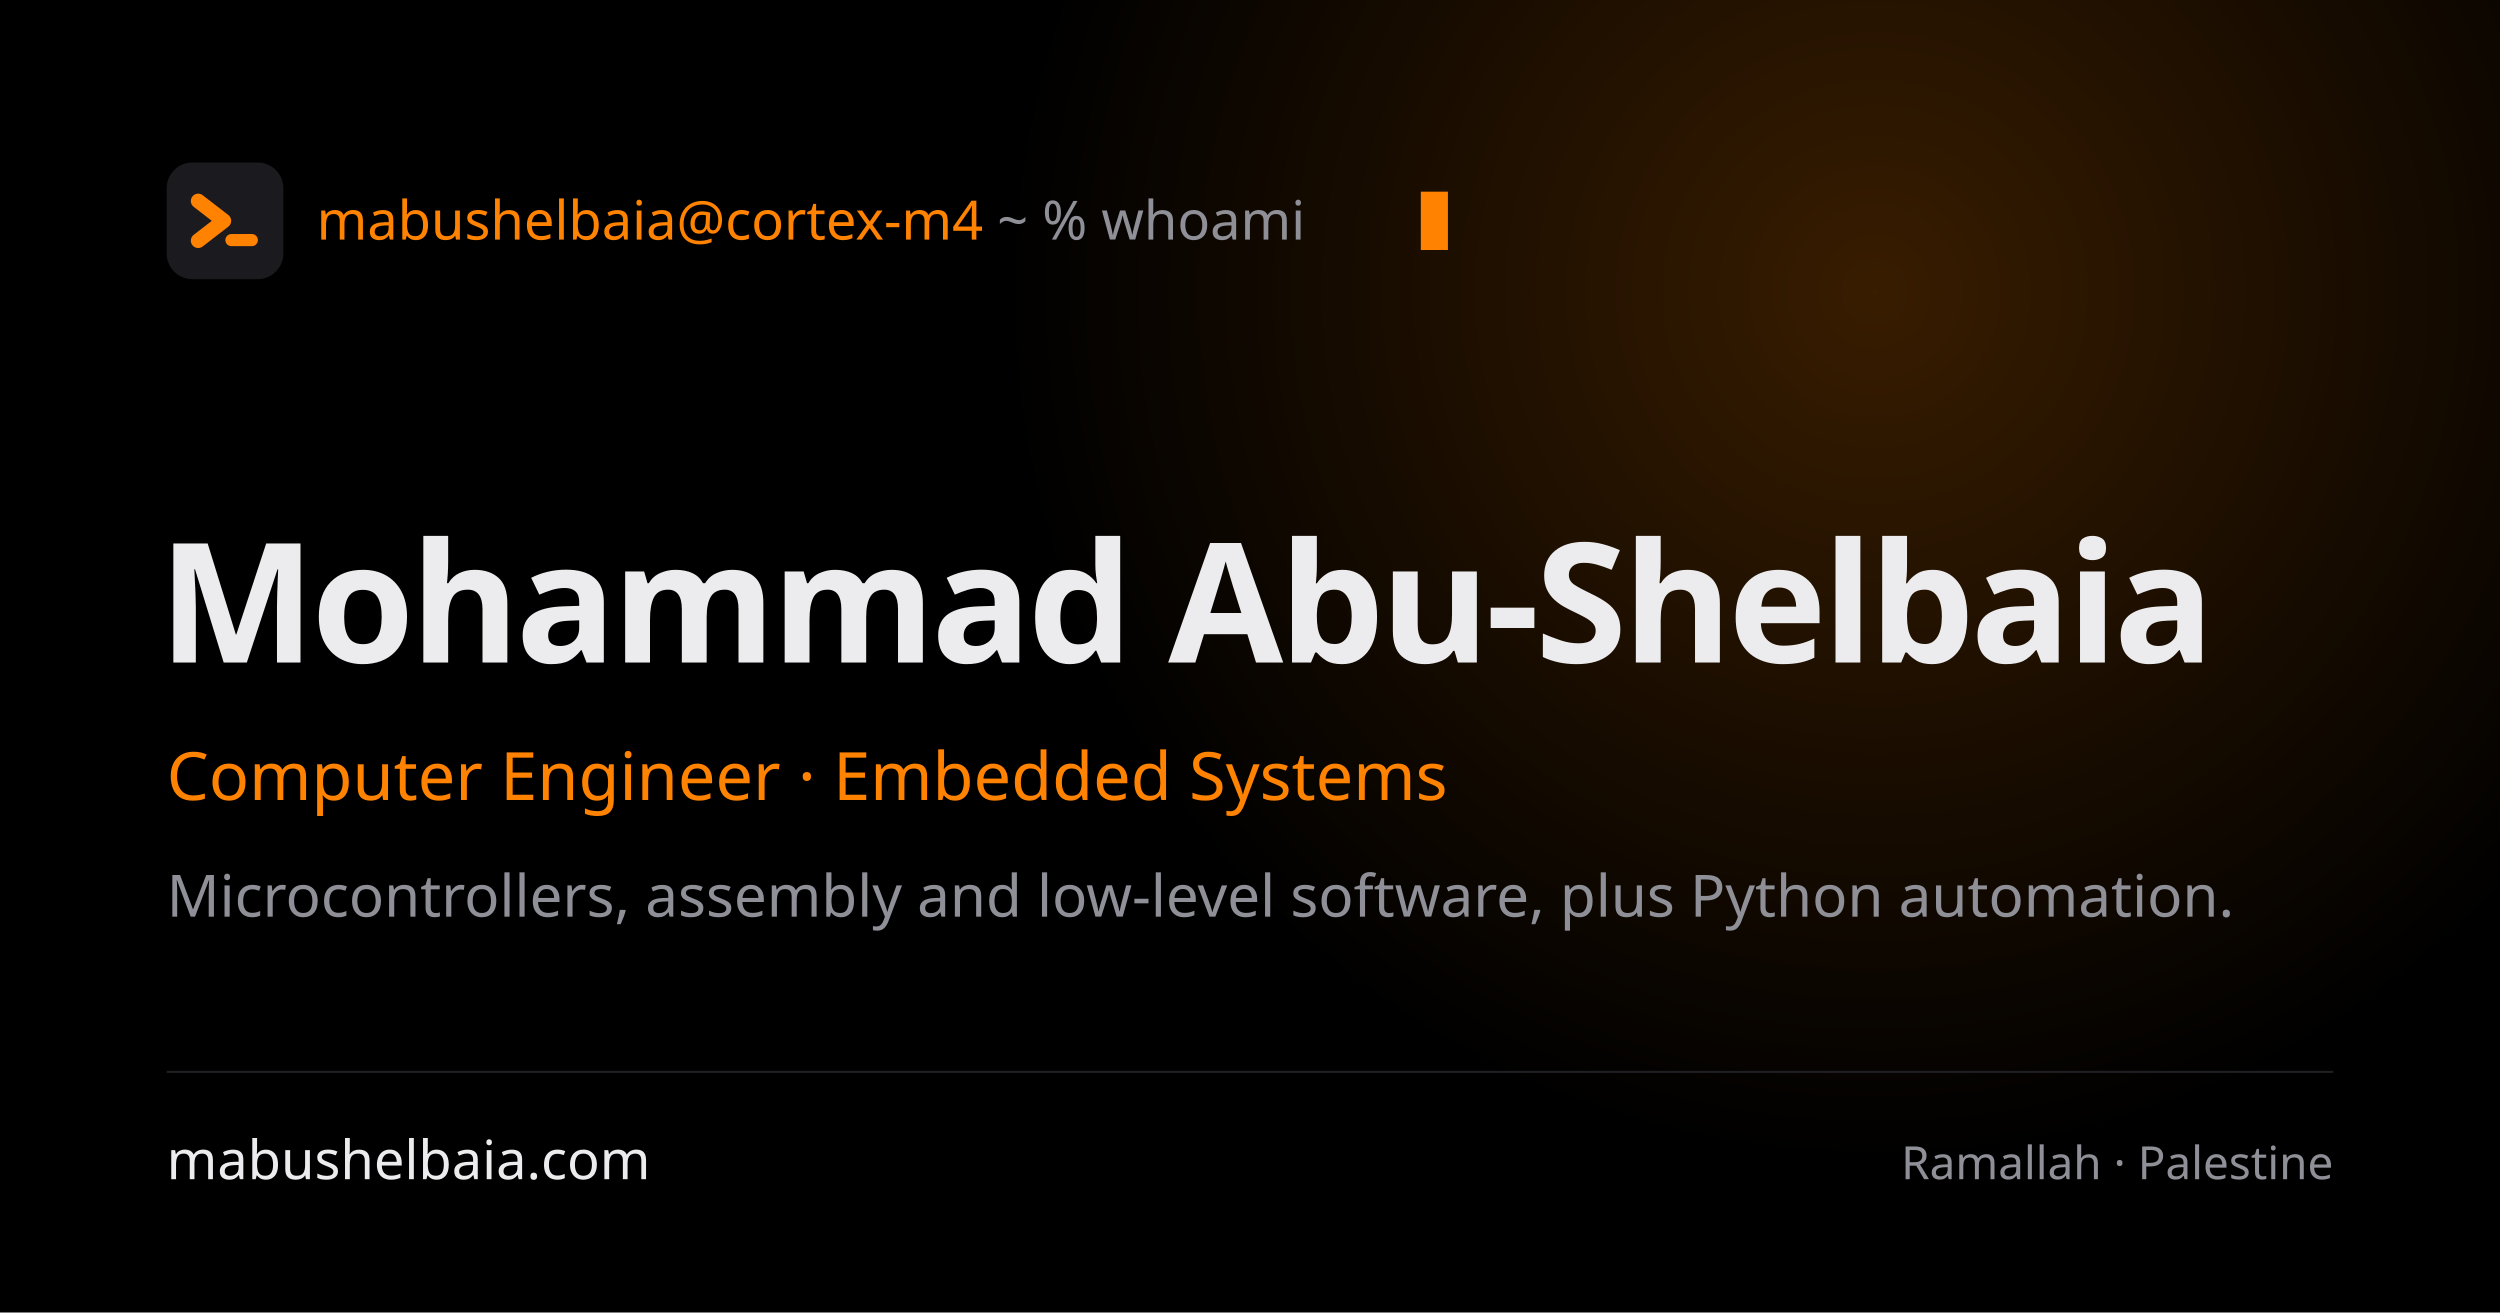
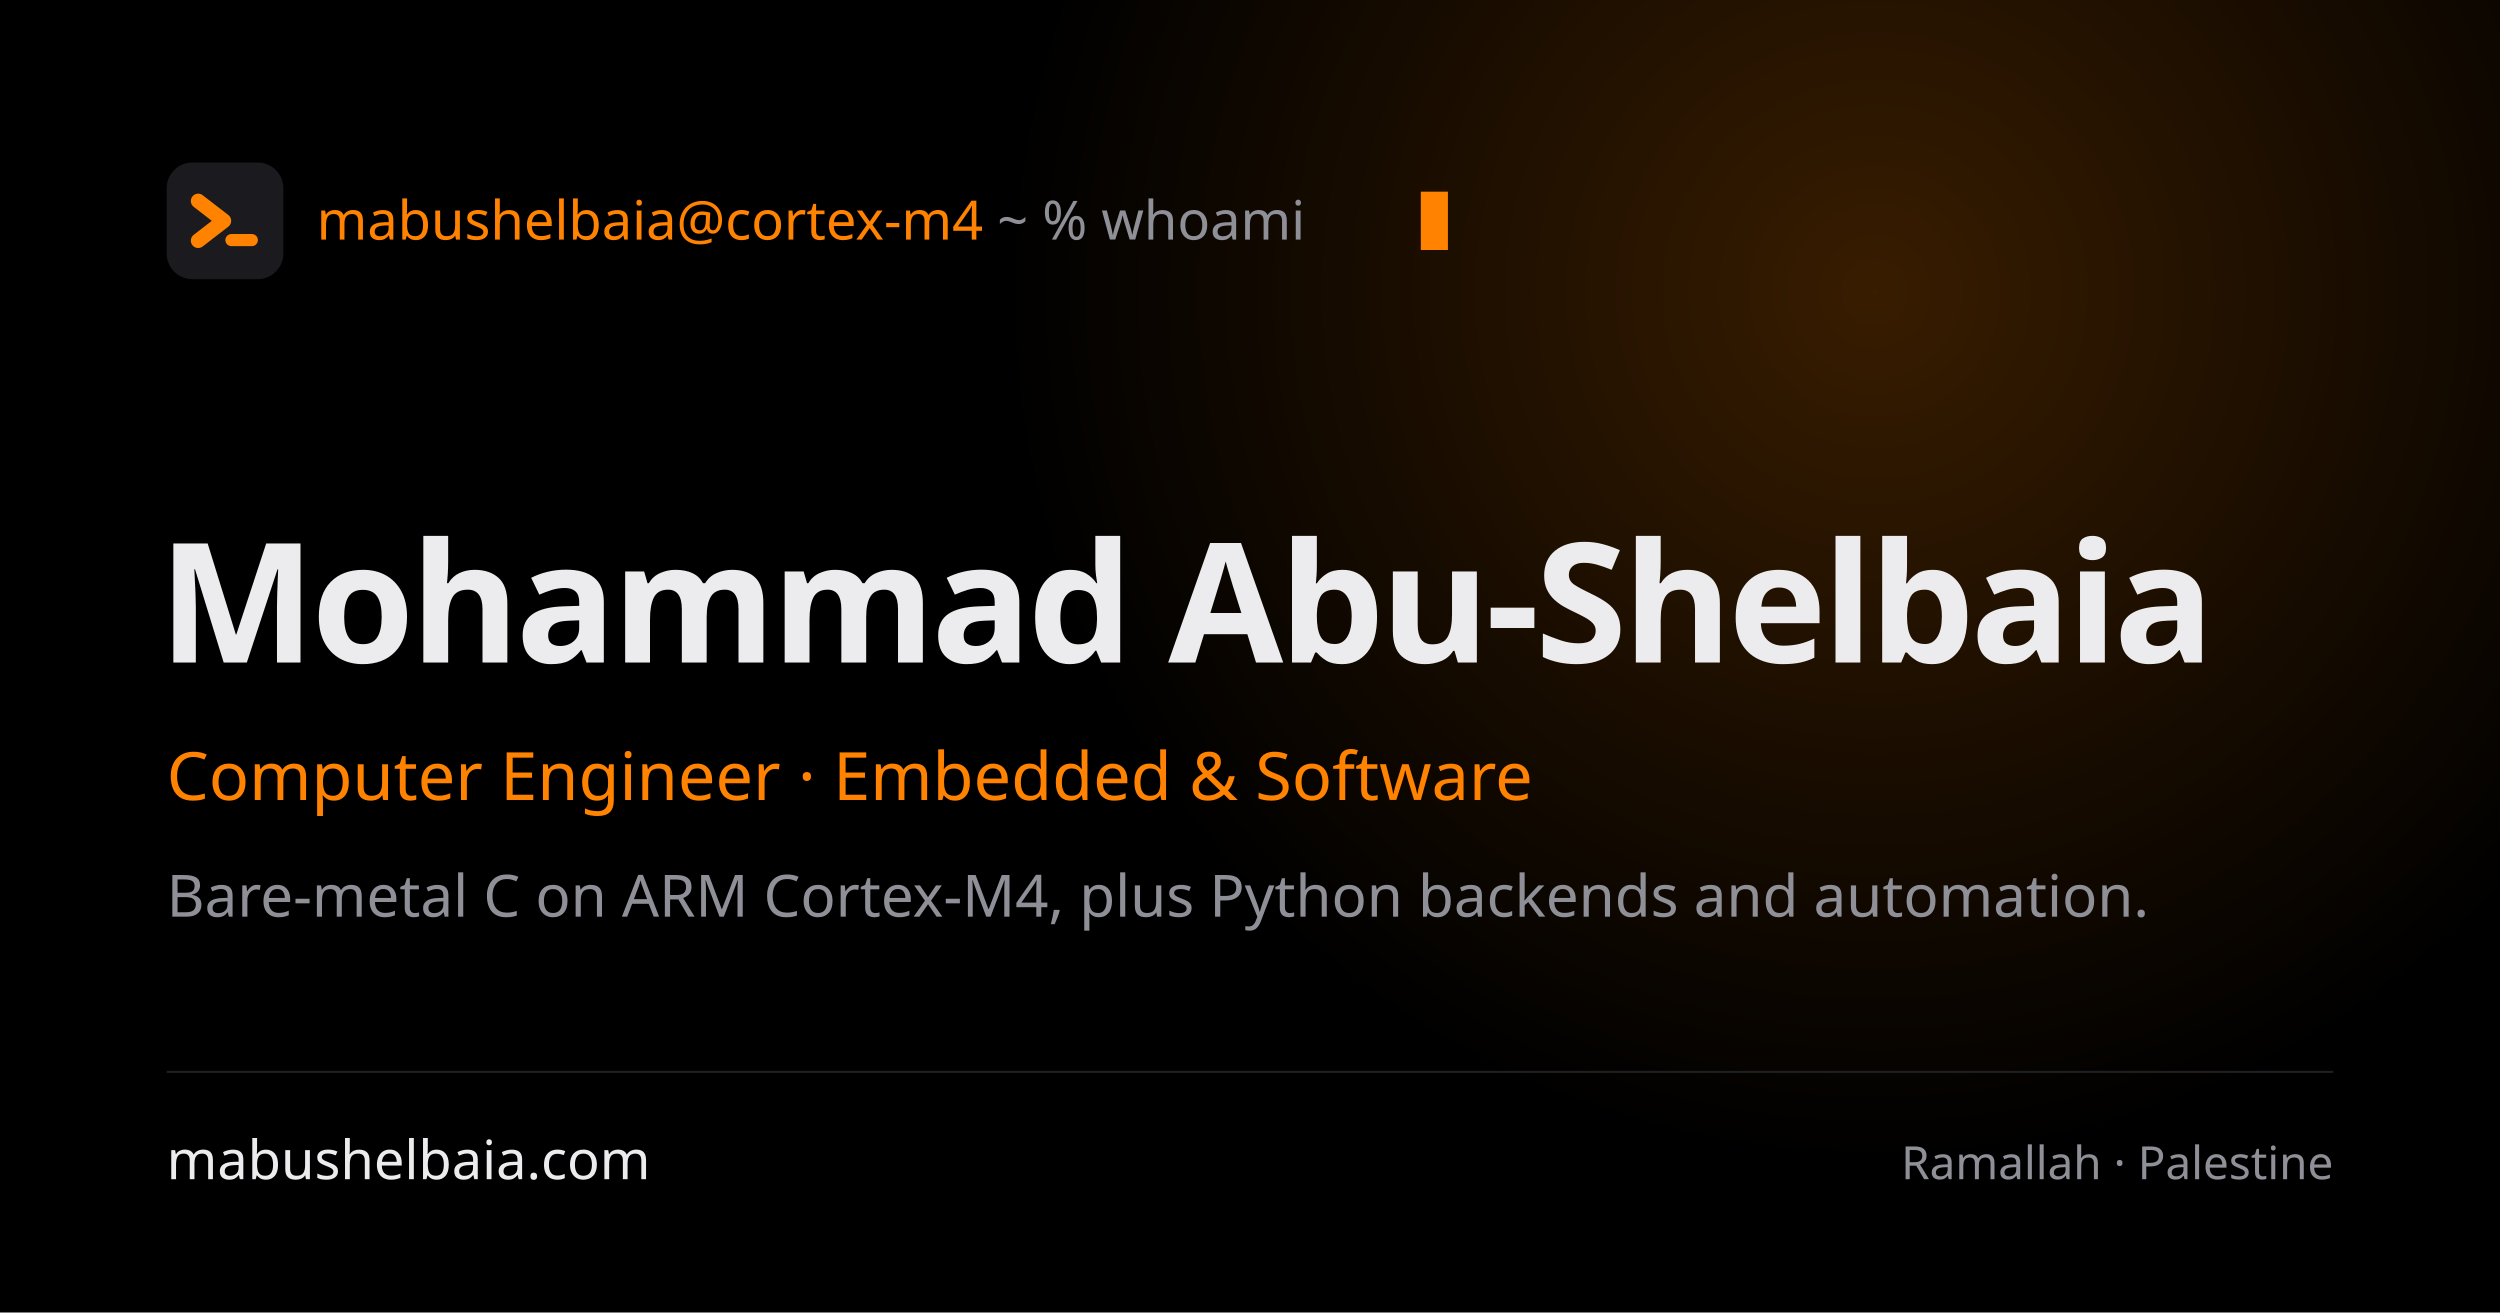
<svg xmlns="http://www.w3.org/2000/svg" width="1200" height="630" viewBox="0 0 1200 630">
  <defs>
    <radialGradient id="glow" cx="900" cy="140" r="420" gradientUnits="userSpaceOnUse">
      <stop offset="0" stop-color="#ff8200" stop-opacity=".22" />
      <stop offset="1" stop-color="#ff8200" stop-opacity="0" />
    </radialGradient>
  </defs>
  <rect width="1200" height="630" fill="#000000" />
  <rect width="1200" height="630" fill="url(#glow)" />
  <g transform="translate(80 78) scale(.56)">
    <rect width="100" height="100" rx="22" fill="#1a1a1f" />
    <g fill="none" stroke="#ff8200" stroke-linecap="round" stroke-linejoin="round">
      <polyline points="27,33 49,50 27,67" stroke-width="12.6" />
      <line x1="55.5" y1="66.5" x2="73" y2="66.5" stroke-width="10.4" />
    </g>
  </g>
  <text x="152" y="115" font-family="JetBrains Mono" font-size="26" fill="#8f8f97">
    <tspan fill="#ff8200">mabushelbaia@cortex-m4</tspan> ~ % whoami</text>
  <rect x="682" y="92" width="13" height="28" fill="#ff8200" />
  <text x="76" y="318" font-family="JetBrains Mono" font-weight="700" font-size="80" letter-spacing="-2" fill="#ececee">Mohammad Abu-Shelbaia</text>
-   <text x="80" y="384" font-family="JetBrains Mono" font-size="32" fill="#ff8200">Computer Engineer · Embedded Systems</text>
-   <text x="80" y="440" font-family="IBM Plex Sans" font-size="28" fill="#8f8f97">Microcontrollers, assembly and low-level software, plus Python automation.</text>
+   <text x="80" y="384" font-family="JetBrains Mono" font-size="32" fill="#ff8200">Computer Engineer · Embedded &amp; Software</text>
+   <text x="80" y="440" font-family="IBM Plex Sans" font-size="28" fill="#8f8f97">Bare-metal C on ARM Cortex-M4, plus Python backends and automation.</text>
  <rect x="80" y="514" width="1040" height="1" fill="#1f1f24" />
  <text x="80" y="566" font-family="JetBrains Mono" font-weight="500" font-size="26" fill="#ececee">mabushelbaia.com</text>
  <text x="1120" y="566" text-anchor="end" font-family="JetBrains Mono" font-size="22" fill="#8f8f97">Ramallah · Palestine</text>
</svg>
